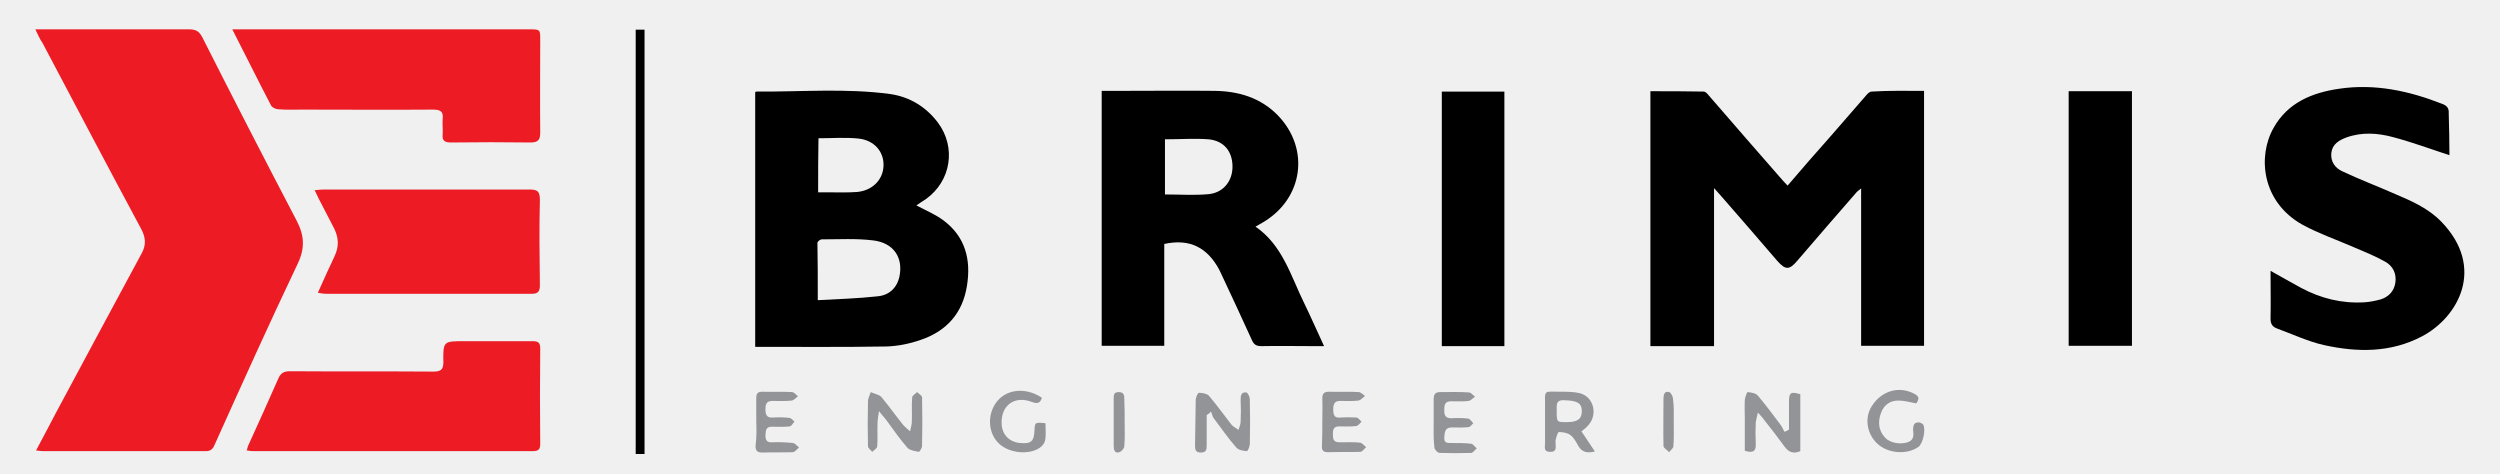
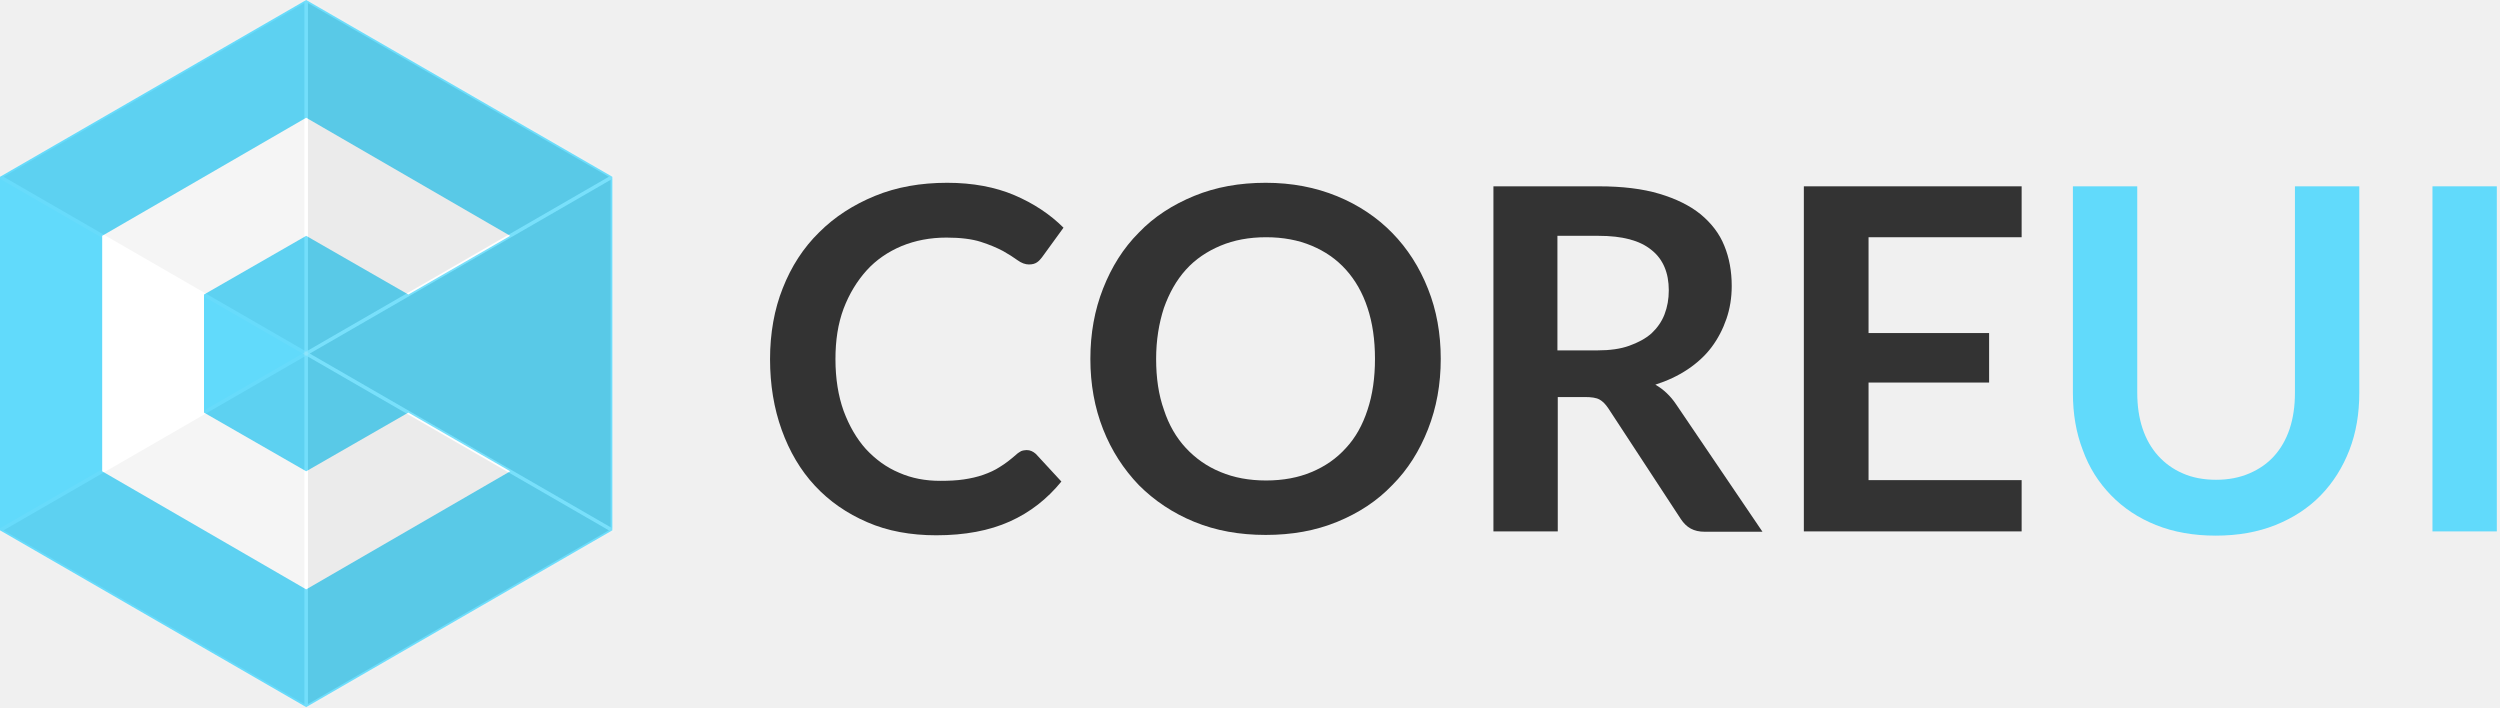
- <svg xmlns="http://www.w3.org/2000/svg" version="1.1" id="Warstwa_1" x="0px" y="0px" viewBox="0 0 707.1 134" style="enable-background:new 0 0 707.1 134;" xml:space="preserve">
-   <style type="text/css">
- 	.st0{fill:#ED1B24;}
- 	.st1{fill:#939497;}
- </style>
-   <path class="st0" d="M10,8.3c1.4,0,2.2,0,3.1,0c13.5,0,26.9,0,40.4,0c1.8,0,2.8,0.5,3.7,2.2c8.8,17.4,17.7,34.7,26.7,51.9  c2.2,4.2,2.4,7.8,0.3,12.2c-8.1,17-15.8,34.1-23.5,51.2c-0.5,1.2-1.1,1.8-2.5,1.8c-15.4,0-30.7,0-46.1,0c-0.5,0-1-0.1-1.9-0.2  c2-3.7,3.8-7.2,5.6-10.6c8.1-15.1,16.2-30.2,24.3-45.2c1.3-2.4,1.1-4.5-0.2-6.9c-9.4-17.5-18.6-35-27.9-52.6  C11.2,11,10.8,9.9,10,8.3z" />
-   <path d="M544.2,25.7c0,24.2,0,48,0,72.1c-5.9,0-11.7,0-17.8,0c0-14.7,0-29.4,0-44.5c-0.7,0.6-1.1,0.8-1.4,1.2  c-5.6,6.4-11.2,12.9-16.7,19.3c-2.2,2.6-3.3,2.6-5.6,0c-5.2-6-10.3-12-15.5-17.9c-0.6-0.7-1.3-1.5-2.4-2.7c0,15.3,0,29.9,0,44.7  c-6.2,0-12,0-18,0c0-24,0-47.9,0-72.1c5.1,0,10.1,0,15.1,0.1c0.5,0,1.1,0.7,1.5,1.2c6.9,8,13.9,16,20.8,23.9  c0.4,0.4,0.8,0.9,1.4,1.5c4.1-4.8,8.1-9.4,12.2-14c3.3-3.8,6.7-7.7,10-11.5c0.4-0.5,1-1.1,1.6-1.1C534.2,25.6,539.1,25.7,544.2,25.7  z" />
-   <path d="M259.2,58.1c2.6,1.4,5.3,2.5,7.6,4.2c6.2,4.6,7.9,11.1,6.7,18.5c-1.2,7.7-5.7,12.8-13,15.3c-3.1,1.1-6.5,1.8-9.8,1.9  c-12.3,0.2-24.6,0.1-37.1,0.1c0-24.1,0-48,0-72c0.1-0.1,0.2-0.2,0.2-0.2c12.7,0.1,25.4-1,38,0.7c5.5,0.8,10.1,3.6,13.5,8.1  c5.2,7,3.7,16.5-3.4,21.6C261,56.9,260,57.5,259.2,58.1z M231.3,84.9c5.9-0.3,11.5-0.5,17-1.1c3.1-0.3,5.4-2.3,6.1-5.6  c1.1-5.3-1.6-9.5-7.4-10.2c-4.8-0.6-9.7-0.3-14.6-0.3c-0.4,0-1.2,0.6-1.2,1C231.3,73.9,231.3,79.1,231.3,84.9z M231.4,54.4  c1.2,0,2.1,0,3,0c2.7,0,5.3,0.1,8-0.1c4.4-0.4,7.4-3.5,7.5-7.5c0.1-3.9-2.6-7.1-7-7.6c-3.7-0.4-7.5-0.1-11.4-0.1  C231.4,44.2,231.4,49.2,231.4,54.4z" />
-   <path d="M329.3,69c0,4.8,0,9.6,0,14.3c0,4.8,0,9.6,0,14.5c-5.9,0-11.7,0-17.7,0c0-24,0-48,0-72.1c1.8,0,3.4,0,5.1,0  c9,0,18-0.1,26.9,0c6.7,0.1,12.9,1.9,17.8,6.9c9.2,9.5,7.2,23.6-4.2,30.3c-0.6,0.4-1.3,0.7-2.1,1.2c7.7,5.3,10,14,13.8,21.7  c1.9,3.9,3.6,7.8,5.6,12.1c-1.2,0-2,0-2.9,0c-4.9,0-9.9-0.1-14.8,0c-1.6,0-2.2-0.5-2.8-1.9c-2.9-6.4-5.9-12.8-8.9-19.2  c-0.1-0.2-0.2-0.4-0.3-0.6C341.5,70.1,336.6,67.4,329.3,69z M329.5,39.4c0,5.2,0,10.5,0,15.6c4.3,0,8.4,0.3,12.5-0.1  c4.2-0.5,6.7-3.9,6.6-8c-0.1-4.2-2.5-7.1-6.8-7.5C337.8,39.1,333.8,39.4,329.5,39.4z" />
-   <path d="M692.8,43.9c-5.5-1.8-10.6-3.7-15.9-5.1c-4.4-1.2-8.9-1.5-13.3,0.1c-2.1,0.8-3.9,1.9-4.2,4.3c-0.3,2.5,1.1,4.4,3.2,5.3  c4.9,2.3,9.9,4.2,14.9,6.4c4.7,2,9.3,4,13,7.8c12.6,13,4.8,27-5.4,32.4c-8.9,4.7-18.3,4.6-27.8,2.5c-4.5-1-8.9-3.1-13.3-4.7  c-1.3-0.5-1.8-1.3-1.8-2.8c0.1-4.4,0-8.8,0-13.5c3.1,1.7,5.8,3.3,8.6,4.8c5.6,3,11.6,4.5,18,4.1c1.5-0.1,3-0.4,4.5-0.8  c2.2-0.7,3.8-2.2,4.2-4.7c0.4-2.6-0.7-4.8-2.9-6c-2.8-1.6-5.9-2.8-8.9-4.1c-4.8-2.1-9.8-3.8-14.4-6.3c-11.7-6.5-12.8-19.5-8.2-27.5  c4-7.1,10.9-9.9,18.5-11c10.1-1.5,19.8,0.6,29.2,4.3c1.3,0.5,1.9,1.2,1.8,2.7C692.7,36,692.8,40,692.8,43.9z" />
-   <path class="st0" d="M65.7,8.3c1.4,0,2.3,0,3.2,0c26.9,0,53.8,0,80.8,0c3.1,0,3.1,0,3.1,3.1c0,8.7-0.1,17.3,0,26  c0,2.1-0.5,2.9-2.8,2.9c-7.5-0.1-14.9-0.1-22.4,0c-1.7,0-2.6-0.4-2.4-2.3c0.1-1.4-0.1-2.9,0-4.3c0.3-2.2-0.7-2.7-2.7-2.7  c-12.3,0.1-24.6,0-37,0c-2.3,0-4.6,0.1-6.8-0.1c-0.7,0-1.7-0.5-2-1C73.1,23,69.6,15.9,65.7,8.3z" />
-   <path class="st0" d="M69.8,127.4c0.2-0.7,0.3-1.3,0.6-1.8c2.8-6.2,5.6-12.3,8.3-18.5c0.7-1.6,1.6-2.1,3.3-2.1  c13.5,0.1,27.1,0,40.6,0.1c2,0,2.8-0.5,2.8-2.6c-0.1-6,0-6,5.9-6c6.5,0,12.9,0,19.4,0c1.6,0,2.1,0.5,2.1,2.1c-0.1,9-0.1,18,0,26.9  c0,1.5-0.4,2.1-2.1,2.1c-26.4,0-52.8,0-79.2,0C71,127.6,70.5,127.5,69.8,127.4z" />
-   <path class="st0" d="M89.9,82.8c1-2.2,1.9-4.2,2.8-6.2c0.7-1.5,1.4-2.9,2-4.3c1.2-2.6,1.1-5.1-0.2-7.7c-1.5-2.8-2.9-5.7-4.4-8.5  c-0.3-0.6-0.6-1.3-1.1-2.3c1.1-0.1,1.8-0.2,2.5-0.2c19.4,0,38.8,0,58.2,0c2.2,0,3,0.4,3,2.9c-0.2,8.1-0.1,16.1,0,24.2  c0,1.7-0.5,2.4-2.3,2.4c-19.4,0-38.8,0-58.2,0C91.6,83.1,91,83,89.9,82.8z" />
-   <path d="M585.1,25.8c6.1,0,11.9,0,17.9,0c0,24,0,47.9,0,72c-5.9,0-11.8,0-17.9,0C585.1,73.8,585.1,49.9,585.1,25.8z" />
-   <path d="M425.5,97.9c-6,0-11.7,0-17.7,0c0-24,0-47.9,0-72c5.9,0,11.7,0,17.7,0C425.5,49.8,425.5,73.7,425.5,97.9z" />
-   <path d="M179.8,8.4c0.9,0,1.6,0,2.5,0c0,40,0,79.9,0,120c-0.8,0-1.6,0-2.5,0C179.8,88.5,179.8,48.6,179.8,8.4z" />
+ <svg xmlns="http://www.w3.org/2000/svg" version="1.1" id="Warstwa_1" x="0px" y="0px" width="707.1px" height="200px" viewBox="0 0 707.1 200" enable-background="new 0 0 707.1 200" xml:space="preserve">
+   <polygon fill="#61DAFB" points="0,150 0,50 86.6,0 173.2,50 173.2,150 86.6,200 " />
+   <polygon fill="#FFFFFF" points="86.6,133.3 57.7,116.7 57.7,83.3 86.6,66.7 115.5,83.3 144.3,66.7 86.6,33.3 28.9,66.7 28.9,133.3   86.6,166.7 144.3,133.3 115.5,116.7 " />
+   <polygon opacity="0.04" stroke="#FFFFFF" stroke-miterlimit="10" enable-background="new    " points="0,50 86.6,100 86.6,0 " />
+   <polygon opacity="0.04" stroke="#FFFFFF" stroke-miterlimit="10" enable-background="new    " points="0,150 86.6,200 86.6,100 " />
+   <polygon opacity="0.08" stroke="#FFFFFF" stroke-miterlimit="10" enable-background="new    " points="86.6,100 173.2,150 173.2,50   " />
+   <polygon fill-opacity="0" points="86.6,100 0,50 0,150 " />
+   <polygon opacity="0.08" stroke="#FFFFFF" stroke-miterlimit="10" enable-background="new    " points="173.2,150 86.6,100 86.6,200   " />
+   <polygon opacity="0.08" stroke="#FFFFFF" stroke-miterlimit="10" enable-background="new    " points="173.2,50 86.6,0 86.6,100 " />
  <g>
-     <g>
-       <path class="st1" d="M506,121.5c0-2.6,0-5.3,0-7.9c0-2.6,0.5-2.9,3.2-2.1c0,5.3,0,10.7,0,16.1c-1.8,0.8-3.2,0.4-4.4-1.2    c-1.9-2.6-3.8-5.1-5.8-7.6c-0.4-0.6-0.9-1.1-1.8-2.1c-0.3,1.3-0.5,2-0.6,2.7c-0.1,2-0.1,4.1,0,6.1c0.1,2.2-0.8,2.7-3.1,2    c0-2.9,0-5.9,0-8.9c0-1.8-0.1-3.7,0-5.5c0.1-0.8,0.6-2.2,0.8-2.2c1,0.1,2.3,0.3,2.9,1c2.2,2.6,4.2,5.3,6.3,8.1    c0.5,0.6,0.8,1.4,1.2,2.1C505.3,122,505.6,121.7,506,121.5z" />
-       <path class="st1" d="M341.3,117.4c0,2.9,0,5.7,0,8.6c0,1.3-0.2,2-1.7,2c-1.4,0-1.6-0.8-1.6-1.9c0.1-4.3,0.1-8.7,0.2-13    c0-0.7,0.6-2,0.9-2c0.9,0,2.2,0.2,2.8,0.8c2.3,2.7,4.3,5.5,6.4,8.2c0.5,0.6,1.4,1,2,1.5c0.2-0.8,0.6-1.5,0.6-2.3    c0.1-2,0.1-4.1,0-6.2c0-1.1,0.1-2.3,1.6-2.1c0.5,0.1,1,1.3,1,2c0.1,4.2,0.1,8.4,0,12.5c0,0.8-0.6,2.2-0.9,2.1    c-1-0.1-2.3-0.3-2.9-1c-2.3-2.6-4.3-5.5-6.4-8.3c-0.4-0.5-0.5-1.3-0.8-1.9C342.2,116.8,341.8,117.1,341.3,117.4z" />
-       <path class="st1" d="M257.4,122c0.3-1.3,0.5-2,0.5-2.8c0.1-2.3-0.1-4.6,0.1-6.8c0-0.5,0.9-1,1.4-1.5c0.5,0.5,1.4,1,1.4,1.5    c0.1,4.6,0.1,9.1,0,13.7c0,0.6-0.7,1.7-0.9,1.7c-1.1-0.2-2.5-0.4-3.2-1.1c-2.2-2.5-4.1-5.3-6.1-8c-0.5-0.6-1-1.2-2-2.4    c-0.2,1.6-0.4,2.5-0.4,3.4c-0.1,2.2,0.1,4.4-0.1,6.6c0,0.5-0.9,1-1.4,1.5c-0.4-0.5-1.1-1-1.2-1.5c-0.1-4.3-0.1-8.5,0-12.8    c0-0.9,0.5-1.7,0.8-2.6c1,0.5,2.4,0.7,3,1.4c2.1,2.5,4,5.2,6,7.7C255.9,120.7,256.5,121.2,257.4,122z" />
-       <path class="st1" d="M447.3,122c1.3,1.9,2.5,3.7,3.8,5.7c-2.1,0.5-3.6,0.3-4.7-1.6c-0.6-1.1-1.3-2.4-2.3-3.1    c-0.8-0.6-2.2-0.8-3.2-0.8c-0.3,0-0.7,1.4-0.9,2.2c-0.1,0.3,0,0.8,0,1.1c0,1.1,0.3,2.4-1.6,2.3c-1.9,0-1.4-1.4-1.4-2.5    c0-3.3,0-6.7,0-10c0-5.3-0.6-4.5,4.6-4.5c1.7,0,3.5,0,5.2,0.4c4,1,5.2,6.1,2.4,9.1C448.7,120.9,448.1,121.4,447.3,122z     M440.3,116.2c0,3.2,0,3.2,2.8,3.2c3.1,0,4.3-0.9,4.3-3.1c0-2.3-1.3-3-5-3.1C439.8,113.1,440.4,114.8,440.3,116.2z" />
-       <path class="st1" d="M374,119.3c0-2.2,0.1-4.4,0-6.6c0-1.4,0.5-1.9,1.9-1.9c2.8,0.1,5.6-0.1,8.4,0.1c0.6,0,1.2,0.7,1.8,1.1    c-0.6,0.4-1.2,1.2-1.9,1.3c-1.7,0.2-3.3,0.1-5,0.1c-1.9-0.1-2.1,1.1-2.1,2.5c0,1.4,0.3,2.4,2,2.2c1.5-0.1,3.1-0.1,4.6,0    c0.5,0.1,1,0.8,1.4,1.2c-0.5,0.4-0.9,1.1-1.5,1.2c-1.6,0.2-3.2,0.1-4.8,0.1c-1.5,0-1.8,0.8-1.8,2c0,1.2-0.1,2.5,1.8,2.5    c2,0,4-0.1,5.9,0.1c0.6,0.1,1.1,0.8,1.7,1.3c-0.6,0.5-1.1,1.3-1.7,1.3c-3,0.1-6.1,0-9.1,0.1c-1.3,0-1.8-0.5-1.7-1.8    C374,123.9,374,121.6,374,119.3C374,119.3,374,119.3,374,119.3z" />
-       <path class="st1" d="M405.5,119.5c0-2.2,0-4.4,0-6.6c0-1.3,0.4-2,1.8-2c2.7,0,5.5-0.1,8.2,0.1c0.6,0,1.1,0.8,1.7,1.2    c-0.6,0.4-1.2,1.1-1.8,1.2c-1.7,0.2-3.3,0.1-5,0.1c-1.9,0-1.9,1.3-1.9,2.7c0,1.4,0.5,2.1,2,2.1c1.6-0.1,3.2-0.1,4.8,0.1    c0.5,0.1,0.9,0.8,1.4,1.3c-0.4,0.4-0.9,1.1-1.3,1.1c-1.6,0.2-3.2,0.1-4.8,0.1c-2,0-2,1.5-2.1,2.9c-0.1,1.6,1,1.5,2.1,1.5    c1.8,0,3.7,0,5.5,0.2c0.6,0.1,1,0.9,1.6,1.3c-0.5,0.4-1.1,1.3-1.6,1.3c-3,0.1-5.9,0.1-8.9,0c-0.6,0-1.5-1-1.5-1.6    C405.4,124,405.5,121.7,405.5,119.5z" />
-       <path class="st1" d="M213.9,119.2c0-2.2,0-4.4,0-6.6c0-1.3,0.4-1.8,1.7-1.8c2.8,0.1,5.6-0.1,8.4,0.1c0.6,0,1.2,0.8,1.7,1.2    c-0.6,0.4-1.1,1.1-1.8,1.2c-1.8,0.2-3.6,0.1-5.5,0.1c-1.7,0-1.9,1.1-1.9,2.4c0,1.4,0.3,2.4,2,2.3c1.6-0.1,3.2-0.1,4.8,0.1    c0.5,0,0.9,0.7,1.4,1c-0.4,0.5-0.8,1.3-1.3,1.4c-1.7,0.2-3.3,0.1-5,0.1c-1.8-0.1-1.8,1.1-1.9,2.4c0,1.4,0.4,2.1,1.9,2    c2-0.1,4,0,5.9,0.2c0.6,0.1,1.1,0.8,1.7,1.3c-0.6,0.4-1.1,1.2-1.7,1.3c-2.9,0.1-5.8,0-8.7,0.1c-1.4,0-1.9-0.5-1.9-1.9    C214,123.8,214,121.5,213.9,119.2C213.9,119.2,213.9,119.2,213.9,119.2z" />
-       <path class="st1" d="M542,114.1c-1.7-0.3-3.3-0.8-4.9-0.8c-2.4-0.1-4.2,1.2-5,3.3c-1,2.5-0.9,5.1,1.1,7.2c1.5,1.6,4.6,2,6.6,1.2    c1.7-0.7,1.4-2.2,1.3-3.5c0-1.4,0.4-2.2,1.9-2c0.3,0.1,0.7,0.3,0.9,0.5c0.9,1.3,0,5.5-1.3,6.4c-3.2,2.3-8.6,1.9-11.6-0.9    c-3-2.8-3.7-7.3-1.6-10.6c2.5-4,6.9-5.6,11-4C542.8,111.9,543.1,112.5,542,114.1z" />
-       <path class="st1" d="M295.7,119.7c0,1.7,0.2,3.3-0.1,4.8c-0.1,0.8-0.9,1.8-1.6,2.2c-3,2-8.4,1.5-11.3-1.1    c-2.7-2.4-3.5-6.7-1.8-10.3c2.3-5,8.5-6.3,13.8-2.8c-0.5,1.5-1.2,1.8-2.8,1.2c-4.9-1.9-8.8,0.9-8.6,6.1c0.1,3.1,2.1,5.2,5.2,5.5    c3.2,0.3,4-0.5,4.1-3.7C292.7,119.5,292.7,119.4,295.7,119.7z" />
-       <path class="st1" d="M318.1,119.4c0,2.3,0.1,4.6-0.1,6.8c0,0.6-0.8,1.5-1.4,1.7c-1.3,0.4-1.6-0.6-1.6-1.8c0-4.4,0-8.8,0-13.2    c0-1-0.1-2,1.4-2c1.6,0,1.6,1,1.6,2.1C318.1,115.1,318.1,117.2,318.1,119.4z" />
-       <path class="st1" d="M473.4,119.4c0,2.3,0.1,4.6-0.1,6.8c0,0.6-0.8,1.1-1.2,1.7c-0.5-0.6-1.5-1.1-1.6-1.7c-0.1-4.5,0-9,0-13.5    c0-1.1,0.3-2.2,1.6-1.8c0.5,0.1,1.1,1.3,1.1,2C473.5,115.1,473.4,117.2,473.4,119.4C473.4,119.4,473.4,119.4,473.4,119.4z" />
-     </g>
+     <path fill="#333333" d="M290.4,127.3c1,0,1.8,0.4,2.6,1.1l7.2,7.8c-4,4.9-8.8,8.7-14.6,11.3c-5.8,2.6-12.7,3.9-20.8,3.9   c-7.2,0-13.8-1.2-19.5-3.7c-5.8-2.5-10.7-5.9-14.8-10.3c-4.1-4.4-7.2-9.7-9.4-15.8c-2.2-6.1-3.3-12.8-3.3-20   c0-7.3,1.2-14.1,3.6-20.1c2.4-6.1,5.8-11.4,10.3-15.8c4.4-4.4,9.7-7.8,15.8-10.3s12.9-3.7,20.4-3.7c7.2,0,13.6,1.2,19,3.5   s10.1,5.4,13.9,9.2l-6.1,8.4c-0.4,0.5-0.8,1-1.4,1.4s-1.3,0.6-2.3,0.6s-2.1-0.4-3.2-1.2s-2.5-1.7-4.1-2.6c-1.7-0.9-3.8-1.8-6.3-2.6   c-2.5-0.8-5.8-1.2-9.7-1.2c-4.6,0-8.8,0.8-12.7,2.4c-3.8,1.6-7.2,3.9-9.9,6.9s-4.9,6.6-6.5,10.8c-1.6,4.3-2.3,9-2.3,14.3   c0,5.5,0.8,10.4,2.3,14.6c1.6,4.3,3.7,7.9,6.3,10.8c2.7,2.9,5.8,5.2,9.4,6.7c3.6,1.6,7.5,2.3,11.6,2.3c2.5,0,4.7-0.1,6.7-0.4   c2-0.3,3.8-0.7,5.5-1.3s3.3-1.3,4.8-2.3c1.5-0.9,3-2.1,4.5-3.4c0.4-0.4,0.9-0.7,1.4-1C289.3,127.4,289.9,127.3,290.4,127.3z" />
+     <path fill="#333333" d="M407.5,101.5c0,7.2-1.2,13.8-3.6,19.9s-5.7,11.4-10.1,15.8c-4.3,4.5-9.5,7.9-15.6,10.4s-12.8,3.7-20.2,3.7   c-7.4,0-14.1-1.2-20.2-3.7s-11.3-6-15.7-10.4c-4.3-4.5-7.7-9.7-10.1-15.8c-2.4-6.1-3.6-12.7-3.6-19.9c0-7.2,1.2-13.8,3.6-19.9   s5.7-11.4,10.1-15.8c4.3-4.5,9.6-7.9,15.7-10.4s12.8-3.7,20.2-3.7c7.4,0,14.1,1.3,20.2,3.8s11.3,6,15.6,10.4   c4.3,4.4,7.7,9.7,10.1,15.8C406.3,87.7,407.5,94.3,407.5,101.5z M388.9,101.5c0-5.4-0.7-10.2-2.1-14.4c-1.4-4.3-3.5-7.9-6.1-10.8   c-2.7-3-5.9-5.2-9.7-6.8c-3.8-1.6-8.1-2.4-12.9-2.4s-9.1,0.8-12.9,2.4s-7.1,3.8-9.8,6.8c-2.7,3-4.7,6.6-6.2,10.8   c-1.4,4.3-2.2,9.1-2.2,14.4c0,5.4,0.7,10.2,2.2,14.4c1.4,4.3,3.5,7.9,6.2,10.8s5.9,5.2,9.8,6.8c3.8,1.6,8.1,2.4,12.9,2.4   s9.1-0.8,12.9-2.4c3.8-1.6,7-3.8,9.7-6.8c2.7-2.9,4.7-6.5,6.1-10.8C388.2,111.7,388.9,106.9,388.9,101.5z" />
+     <path fill="#333333" d="M440.6,112.2v38.1h-18.2V52.7h29.8c6.7,0,12.4,0.7,17.1,2.1c4.7,1.4,8.6,3.3,11.7,5.8   c3,2.5,5.3,5.4,6.7,8.9c1.4,3.4,2.1,7.2,2.1,11.4c0,3.3-0.5,6.4-1.5,9.3s-2.4,5.6-4.2,8c-1.8,2.4-4.1,4.5-6.8,6.3   c-2.7,1.8-5.7,3.2-9.1,4.3c2.3,1.3,4.3,3.2,5.9,5.6l24.4,36h-16.3c-1.6,0-2.9-0.3-4-0.9c-1.1-0.6-2-1.5-2.8-2.7l-20.5-31.3   c-0.8-1.2-1.6-2-2.5-2.5s-2.3-0.7-4.1-0.7h-7.7V112.2z M440.6,99.1h11.3c3.4,0,6.4-0.4,8.9-1.3s4.6-2,6.3-3.5   c1.6-1.5,2.9-3.3,3.7-5.4c0.8-2.1,1.2-4.3,1.2-6.8c0-4.9-1.6-8.8-4.9-11.4c-3.3-2.7-8.2-4-15-4h-11.6v32.4H440.6z" />
+     <path fill="#333333" d="M571.8,52.7v14.4h-43.3v27.1h34.1v14h-34.1v27.6h43.3v14.5h-61.6V52.7H571.8z" />
+     <path fill="#61DAFB" d="M626.8,135.7c3.5,0,6.6-0.6,9.4-1.8c2.8-1.2,5.1-2.8,7-4.9c1.9-2.1,3.4-4.7,4.4-7.7s1.5-6.4,1.5-10.1V52.7   h18.2v58.5c0,5.8-0.9,11.2-2.8,16.1c-1.9,4.9-4.6,9.2-8.1,12.8c-3.5,3.6-7.8,6.4-12.8,8.4s-10.6,3-16.9,3s-11.9-1-16.9-3   s-9.2-4.8-12.7-8.4c-3.5-3.6-6.2-7.8-8-12.8c-1.9-4.9-2.8-10.3-2.8-16.1V52.7h18.2v58.4c0,3.7,0.5,7.1,1.5,10.1s2.5,5.6,4.4,7.7   s4.2,3.8,7,5C620.1,135.1,623.3,135.7,626.8,135.7z" />
+     <path fill="#61DAFB" d="M706.2,150.3H688V52.7h18.2V150.3z" />
  </g>
</svg>
